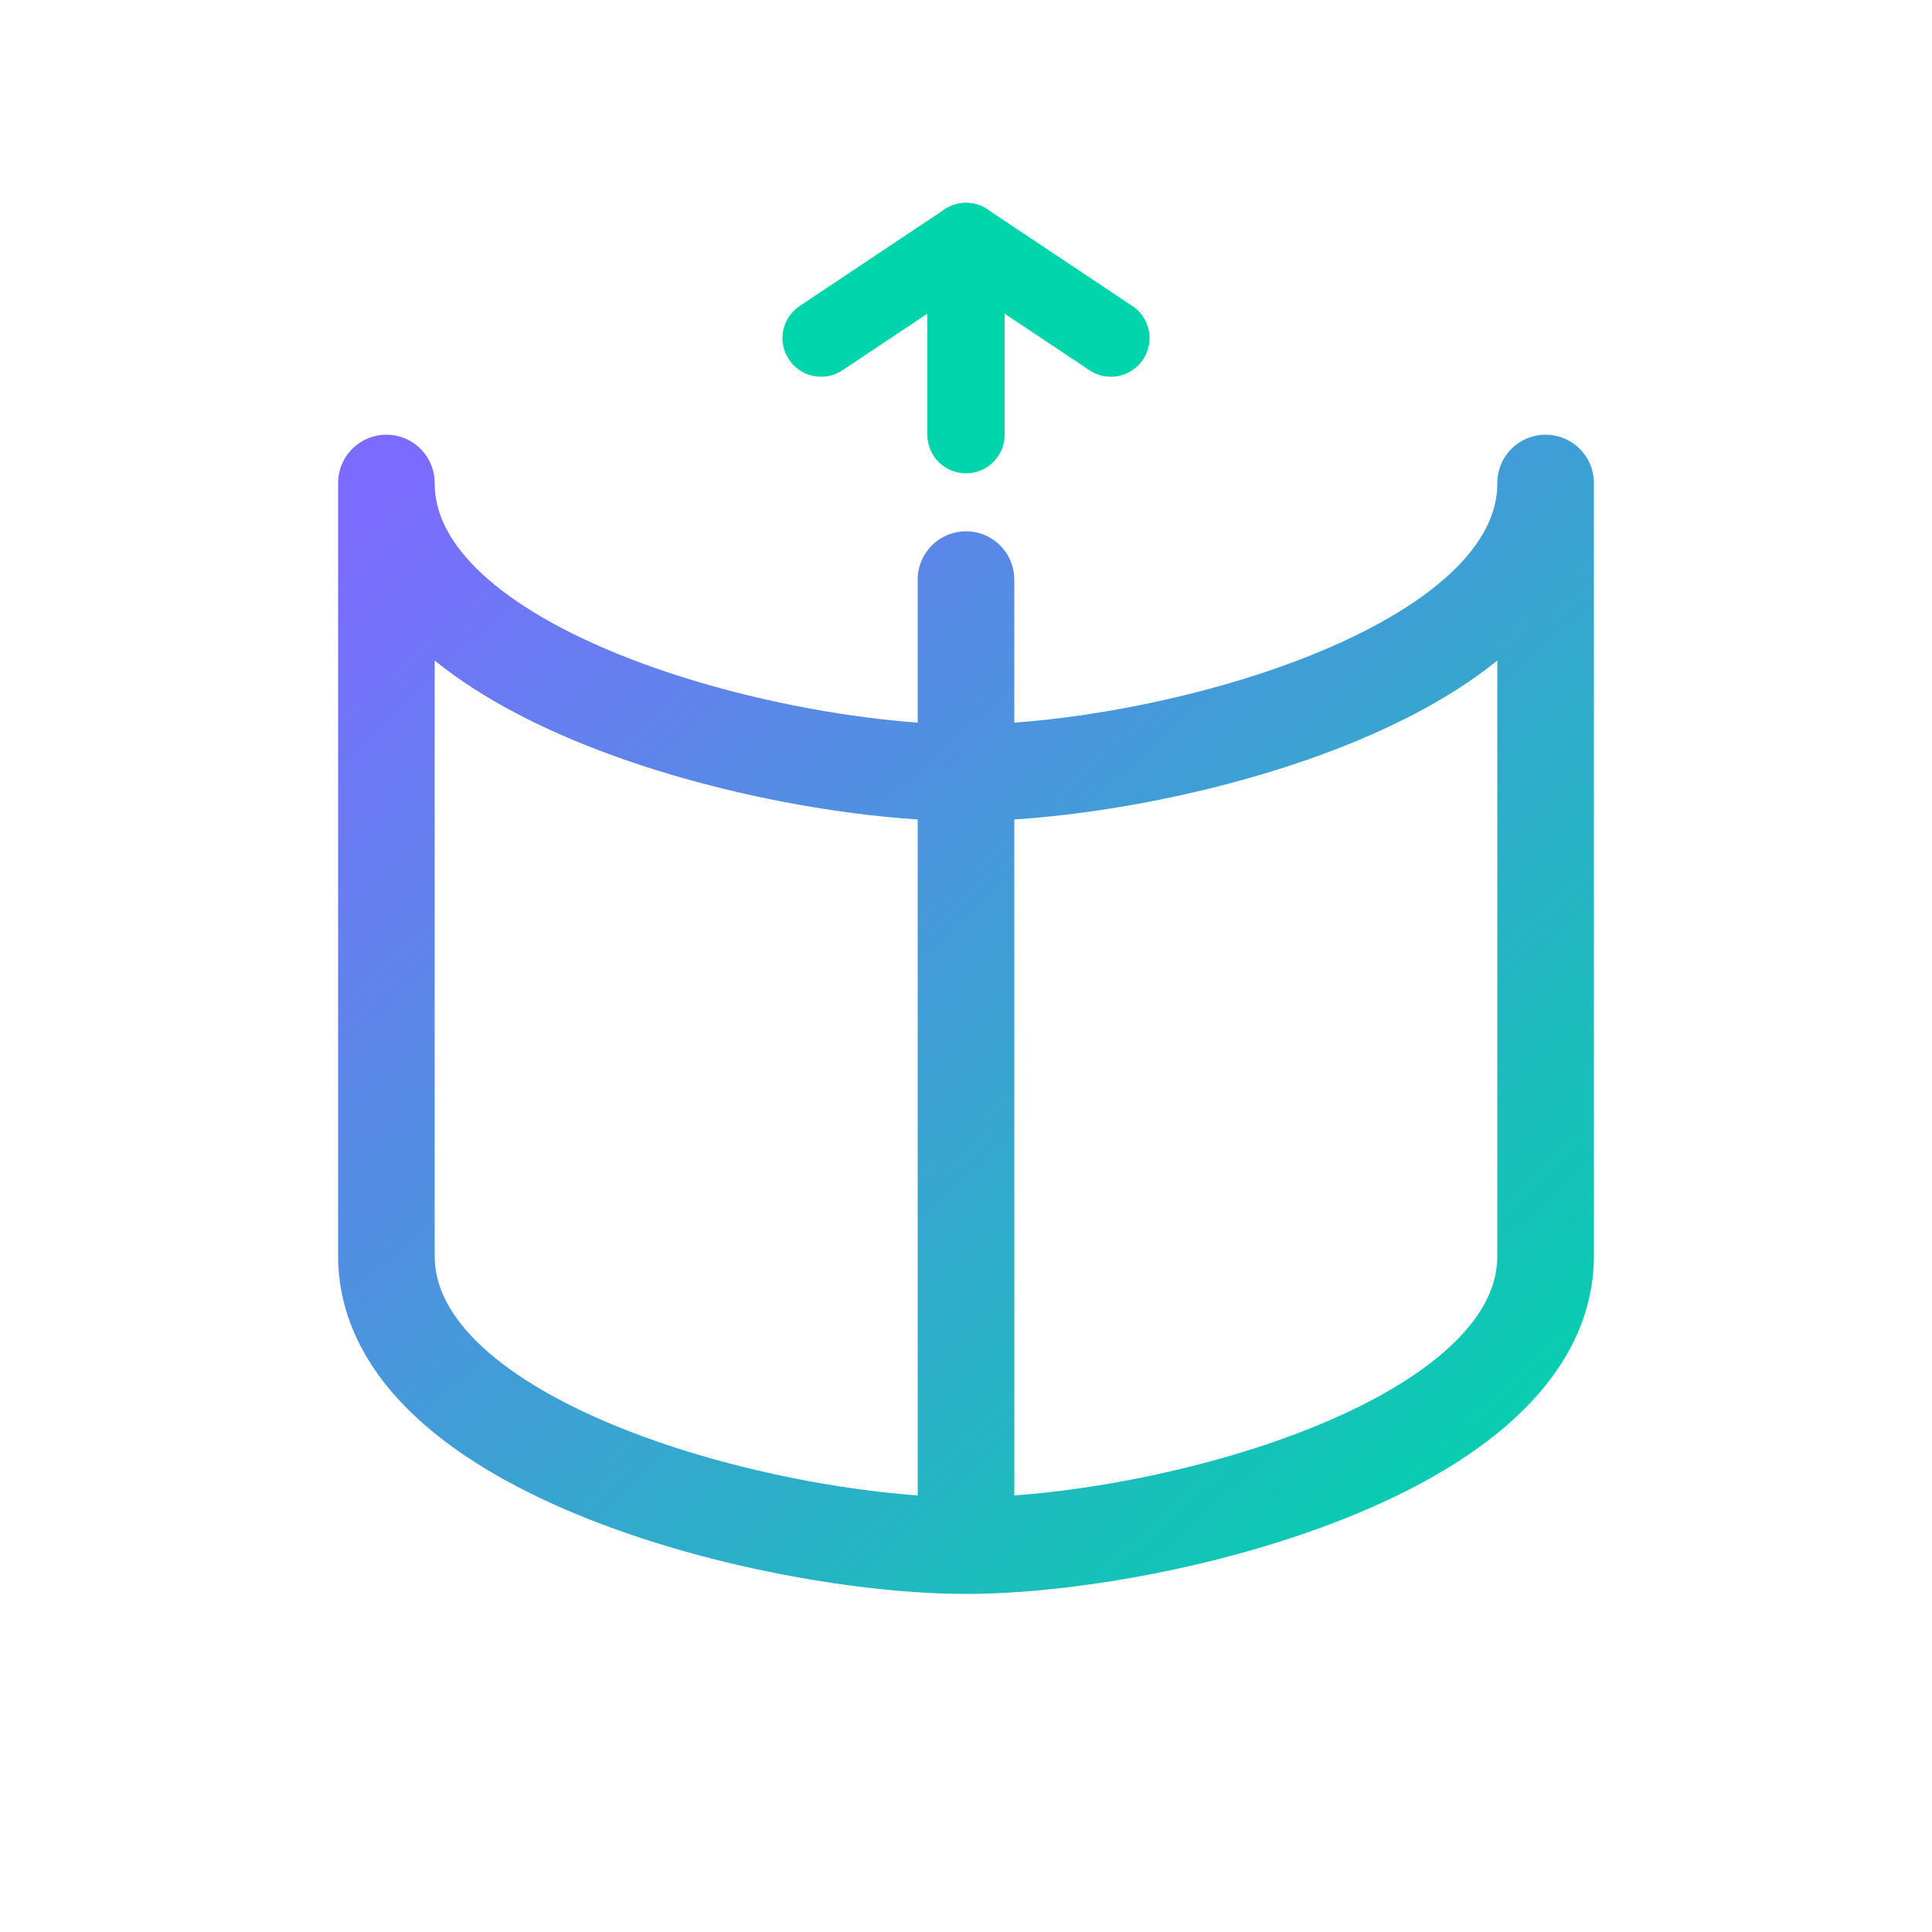
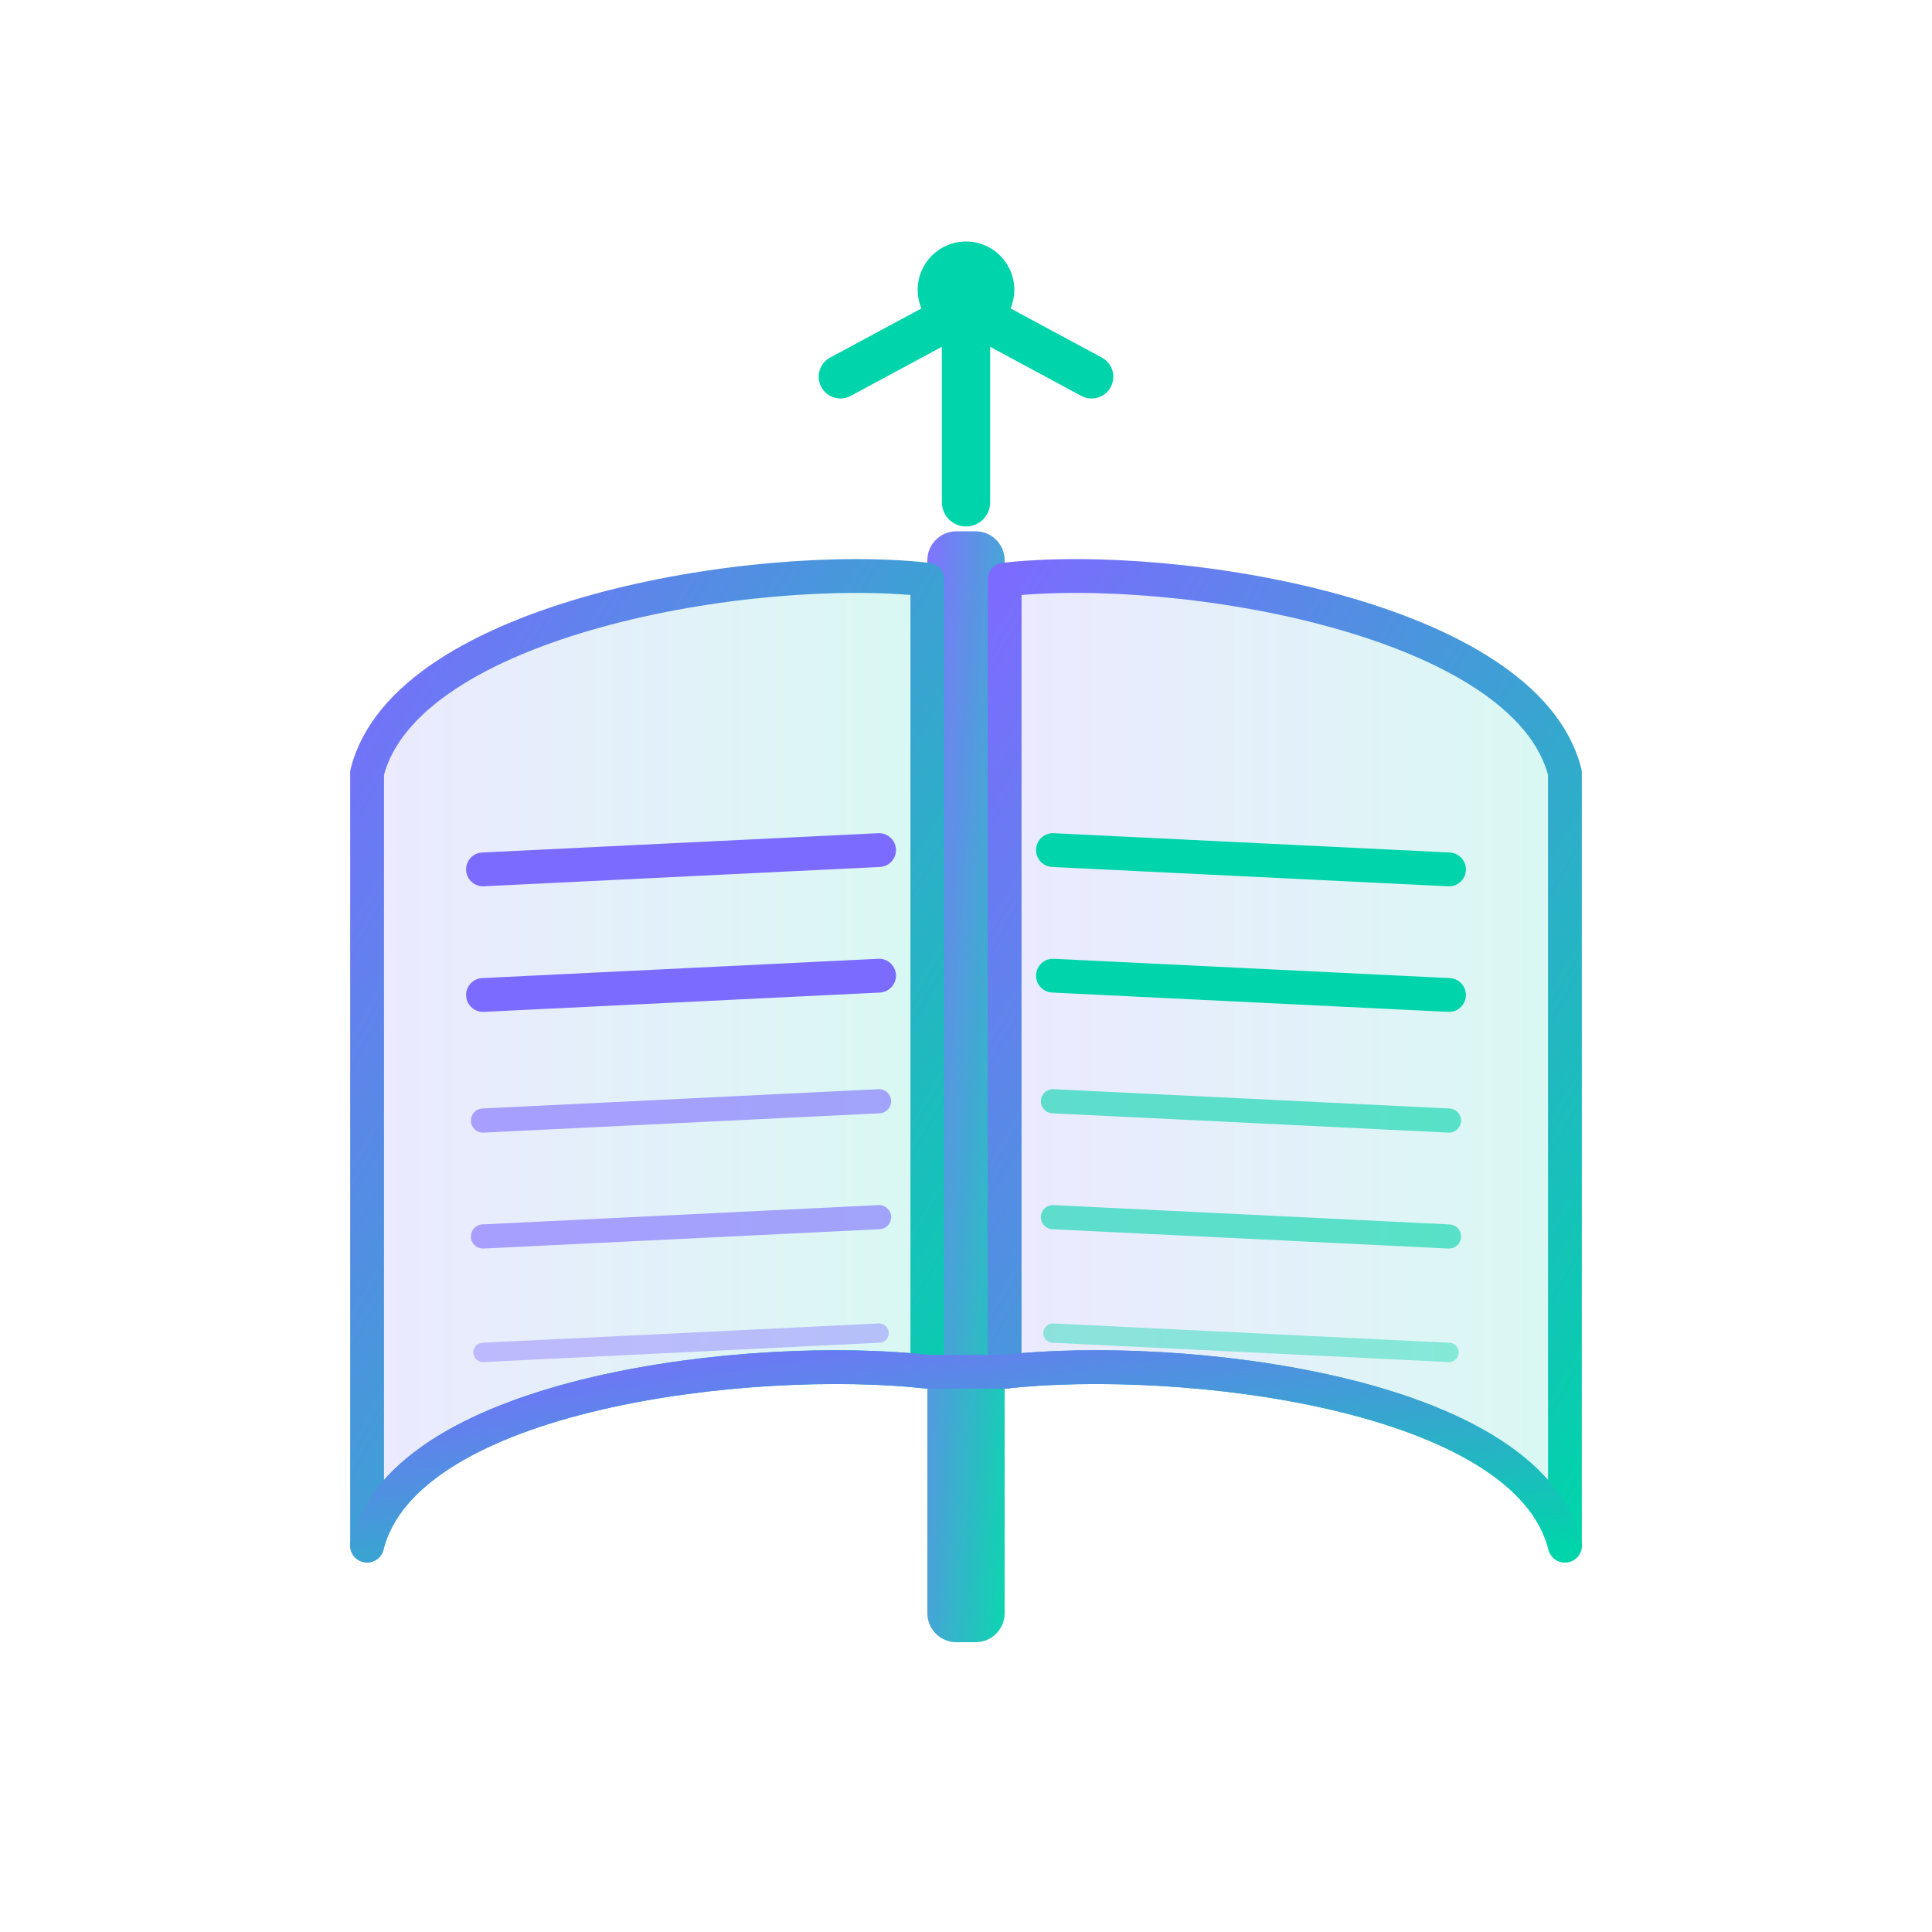
<svg xmlns="http://www.w3.org/2000/svg" width="200" height="200" viewBox="0 0 200 200" fill="none">
  <defs>
    <linearGradient id="logoGrad" x1="0%" y1="0%" x2="100%" y2="100%">
      <stop offset="0%" stop-color="#7c6bff" />
      <stop offset="100%" stop-color="#00d4aa" />
    </linearGradient>
+     <linearGradient id="pageGrad" x1="0%" y1="0%" x2="100%" y2="0%">
+       <stop offset="0%" stop-color="#7c6bff" stop-opacity="0.15" />
+       <stop offset="100%" stop-color="#00d4aa" stop-opacity="0.15" />
+     </linearGradient>
  </defs>
-   <path d="M100 160V60M100 160C80 160 40 150 40 130V50C40 70 80 80 100 80M100 160C120 160 160 150 160 130V50C160 70 120 80 100 80" stroke="url(#logoGrad)" stroke-width="10" stroke-linecap="round" stroke-linejoin="round" />
-   <path d="M55 95H85" stroke="url(#logoGrad)" stroke-width="4" stroke-linecap="round" opacity="0.4" />
-   <path d="M55 110H85" stroke="url(#logoGrad)" stroke-width="4" stroke-linecap="round" opacity="0.4" />
-   <path d="M55 125H85" stroke="url(#logoGrad)" stroke-width="4" stroke-linecap="round" opacity="0.4" />
-   <path d="M115 95H145" stroke="url(#logoGrad)" stroke-width="4" stroke-linecap="round" opacity="0.4" />
-   <path d="M115 110H145" stroke="url(#logoGrad)" stroke-width="4" stroke-linecap="round" opacity="0.4" />
-   <path d="M115 125H145" stroke="url(#logoGrad)" stroke-width="4" stroke-linecap="round" opacity="0.4" />
-   <path d="M100 45V25M115 35L100 25L85 35" stroke="#00d4aa" stroke-width="8" stroke-linecap="round" stroke-linejoin="round" />
-   <circle cx="100" cy="25" r="4" fill="#00d4aa">
-     <animate attributeName="r" values="3;5;3" dur="2s" repeatCount="indefinite" />
+   <rect x="96" y="55" width="8" height="115" rx="3" fill="url(#logoGrad)" opacity="0.95" />
+   <path d="M96 60 C78 58 42 64 38 80 L38 160 C42 144 78 140 96 142 Z" fill="url(#pageGrad)" stroke="url(#logoGrad)" stroke-width="3.5" stroke-linecap="round" stroke-linejoin="round" />
+   <path d="M104 60 C122 58 158 64 162 80 L162 160 C158 144 122 140 104 142 Z" fill="url(#pageGrad)" stroke="url(#logoGrad)" stroke-width="3.5" stroke-linecap="round" stroke-linejoin="round" />
+   <line x1="50" y1="90" x2="91" y2="88" stroke="#7c6bff" stroke-width="3.5" stroke-linecap="round" />
+   <line x1="50" y1="103" x2="91" y2="101" stroke="#7c6bff" stroke-width="3.5" stroke-linecap="round" />
+   <line x1="50" y1="116" x2="91" y2="114" stroke="#7c6bff" stroke-width="2.5" stroke-linecap="round" opacity="0.6" />
+   <line x1="50" y1="128" x2="91" y2="126" stroke="#7c6bff" stroke-width="2.5" stroke-linecap="round" opacity="0.6" />
+   <line x1="50" y1="140" x2="91" y2="138" stroke="#7c6bff" stroke-width="2" stroke-linecap="round" opacity="0.4" />
+   <line x1="109" y1="88" x2="150" y2="90" stroke="#00d4aa" stroke-width="3.5" stroke-linecap="round" />
+   <line x1="109" y1="101" x2="150" y2="103" stroke="#00d4aa" stroke-width="3.5" stroke-linecap="round" />
+   <line x1="109" y1="114" x2="150" y2="116" stroke="#00d4aa" stroke-width="2.5" stroke-linecap="round" opacity="0.6" />
+   <line x1="109" y1="126" x2="150" y2="128" stroke="#00d4aa" stroke-width="2.5" stroke-linecap="round" opacity="0.6" />
+   <line x1="109" y1="138" x2="150" y2="140" stroke="#00d4aa" stroke-width="2" stroke-linecap="round" opacity="0.4" />
+   <path d="M38 160 C42 144 78 140 96 142 L104 142 C122 140 158 144 162 160" stroke="url(#logoGrad)" stroke-width="3.5" stroke-linecap="round" fill="none" />
+   <path d="M100 52 L100 32" stroke="#00d4aa" stroke-width="5" stroke-linecap="round" />
+   <path d="M87 39 L100 32 L113 39" stroke="#00d4aa" stroke-width="4.5" stroke-linecap="round" stroke-linejoin="round" />
+   <circle cx="100" cy="30" r="5" fill="#00d4aa">
+     <animate attributeName="r" values="4;6;4" dur="2s" repeatCount="indefinite" />
+     <animate attributeName="opacity" values="1;0.7;1" dur="2s" repeatCount="indefinite" />
  </circle>
</svg>
